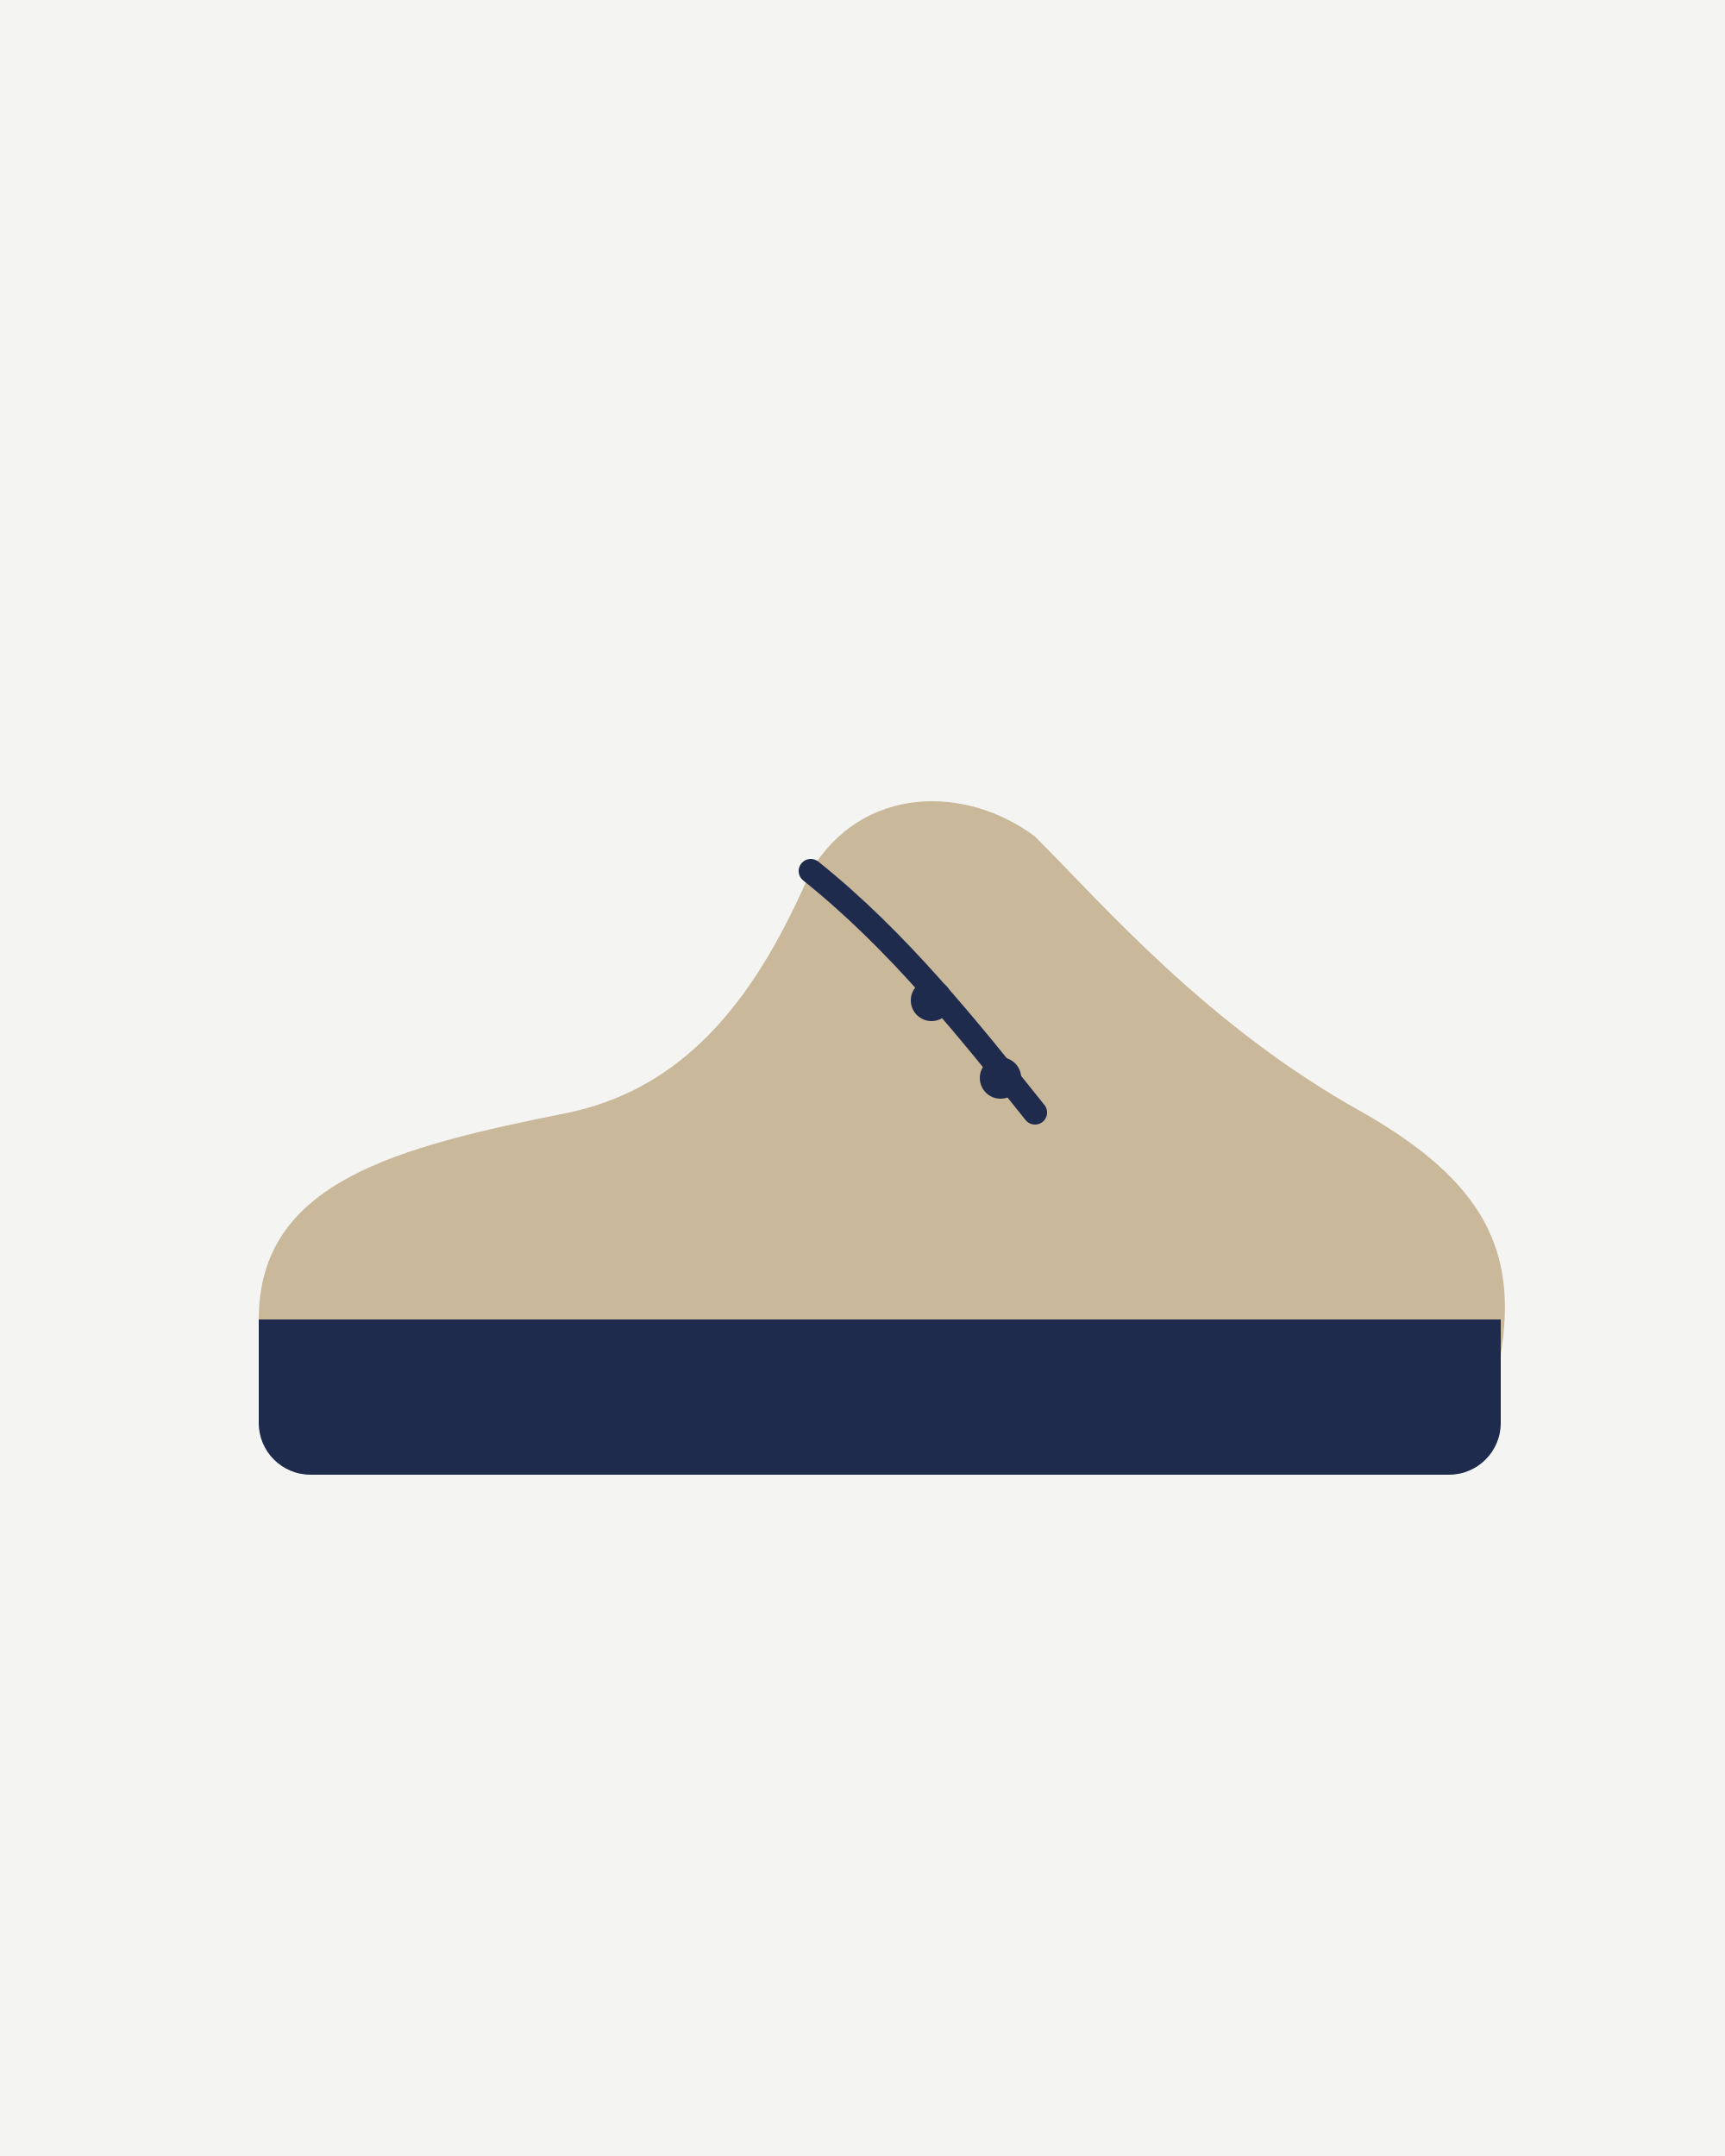
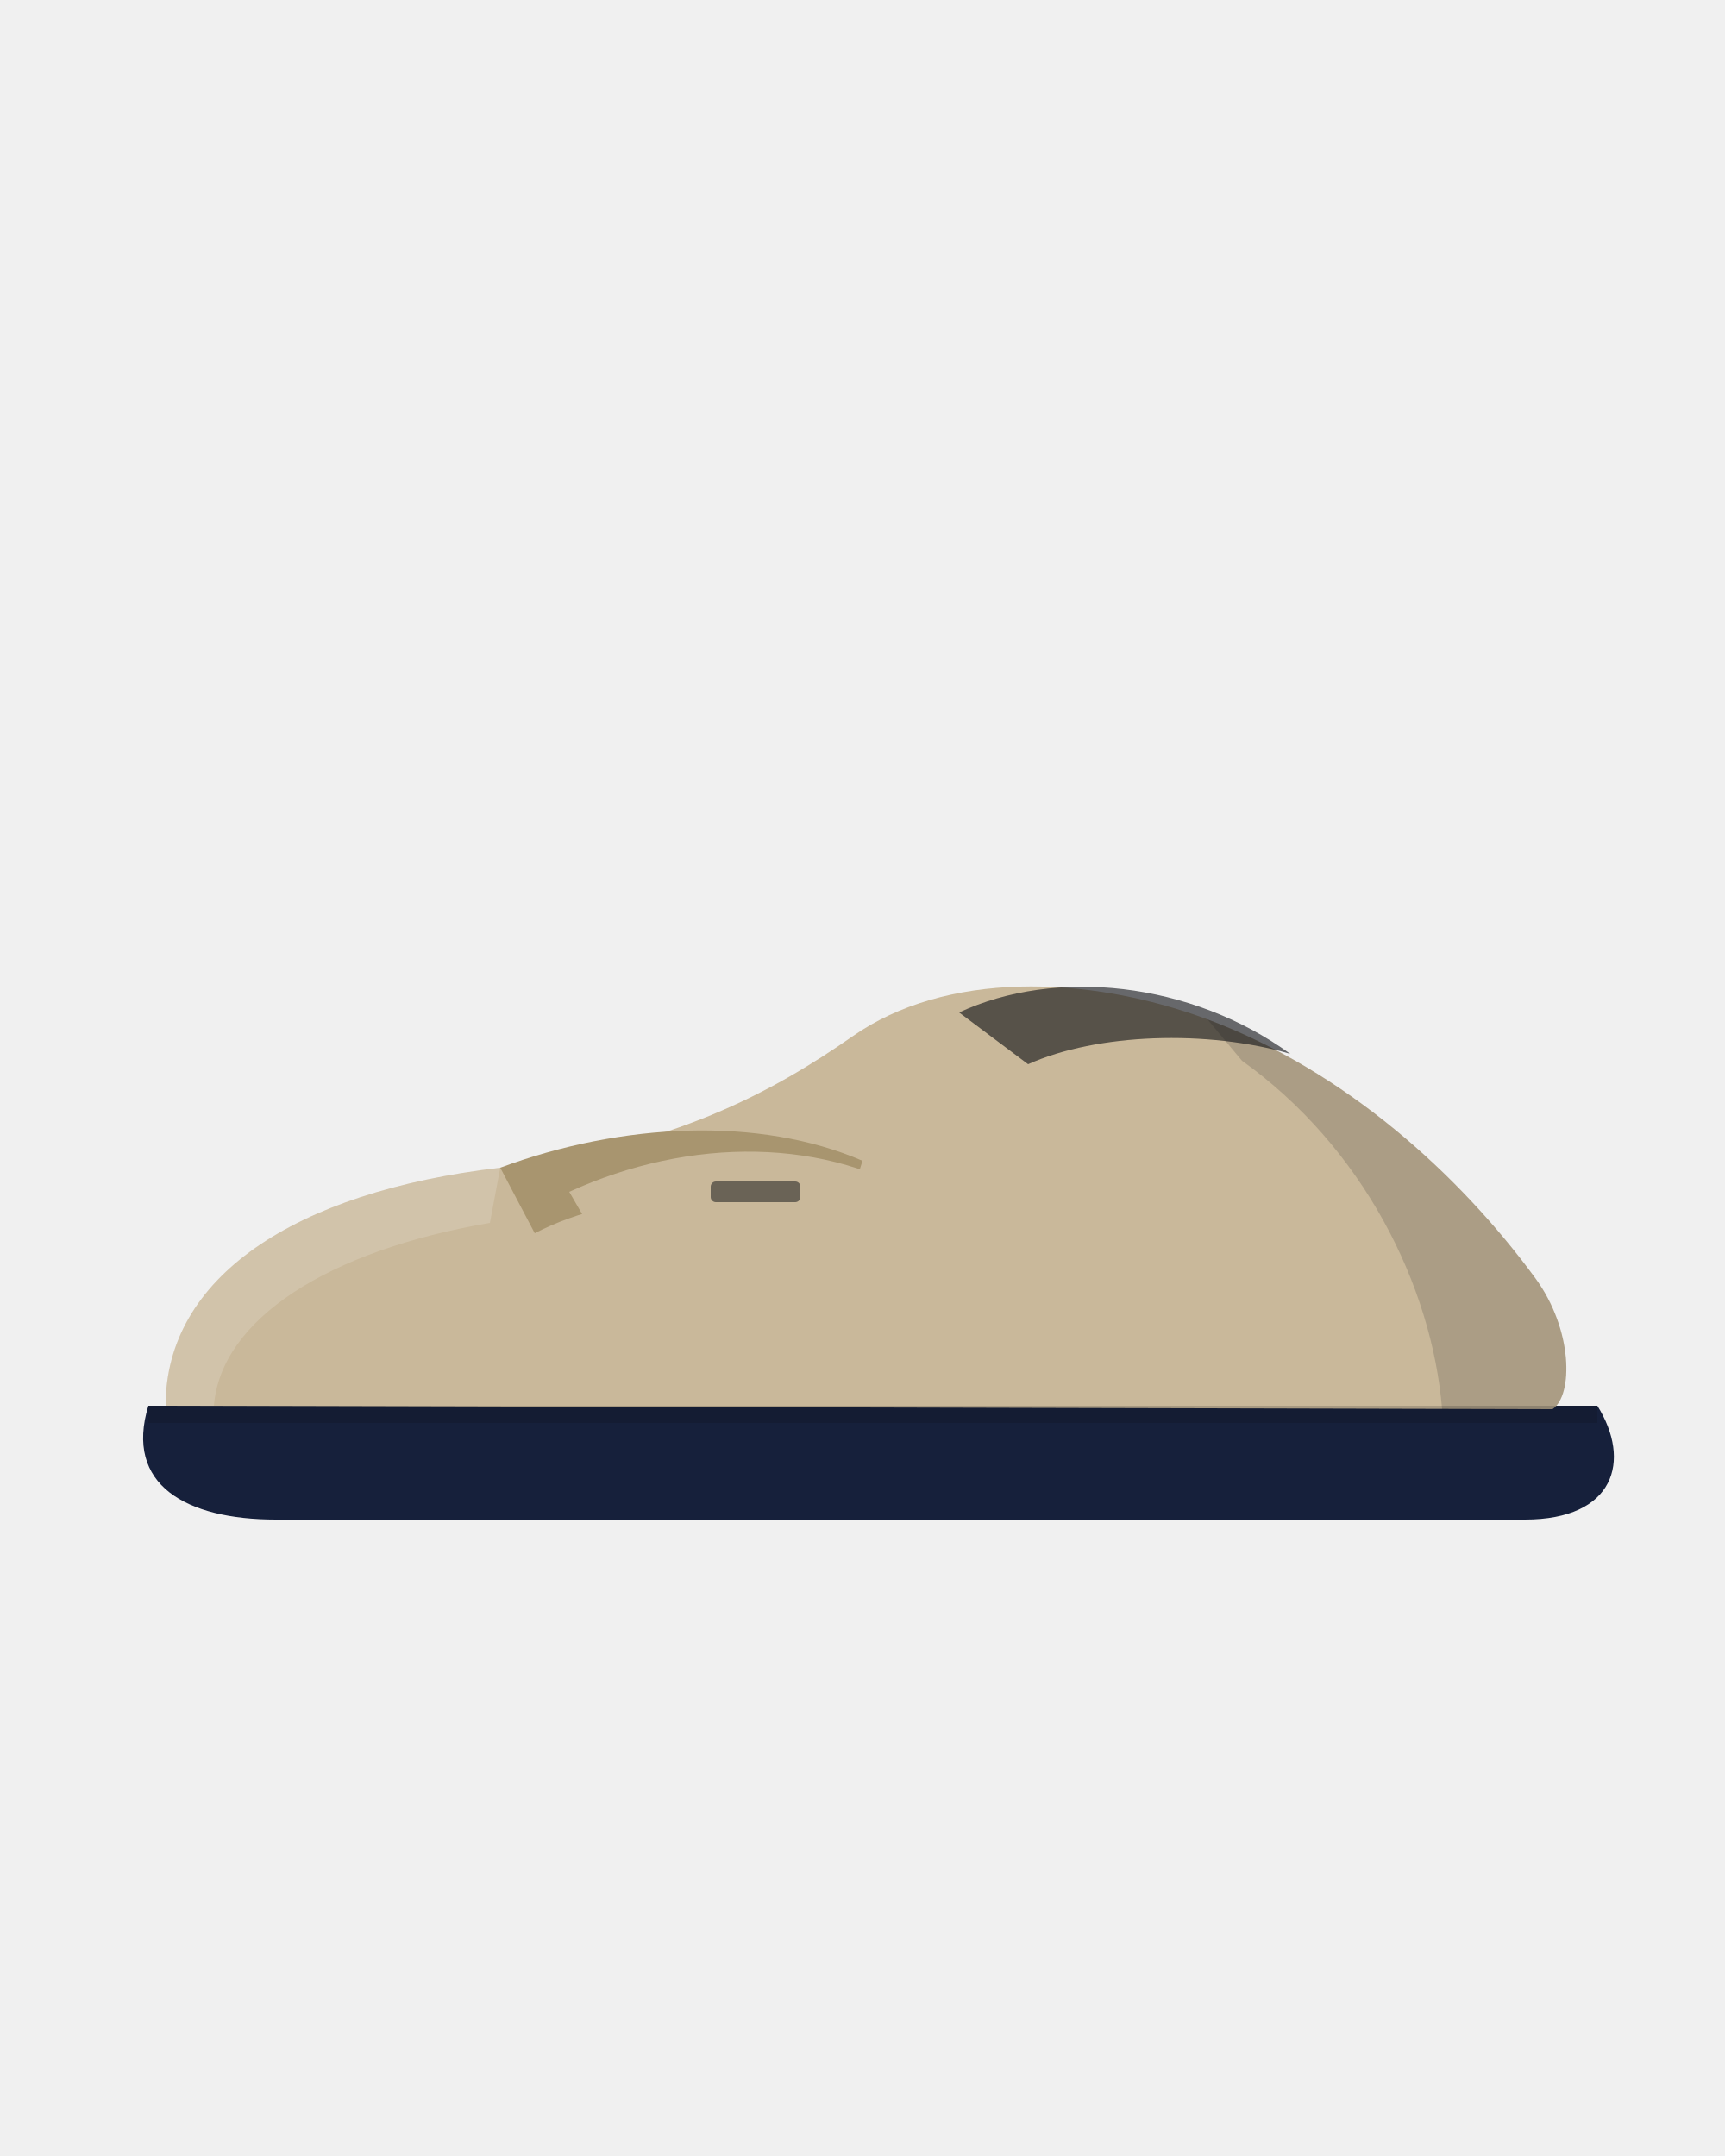
<svg xmlns="http://www.w3.org/2000/svg" viewBox="0 0 1200 1500" width="1200" height="1500">
-   <rect width="1200" height="1500" fill="#f4f4f2" />
  <g transform="translate(600 750) scale(1.2) translate(-500 -500)">
-     <path d="M150 640 C150 560 230 540 330 520 C400 505 440 450 470 380 C500 330 560 330 600 360 C640 400 700 470 790 520 C860 560 880 600 870 660 Z" fill="#c9b89a" />
-     <path d="M150 640 H870 V700 a30 30 0 0 1 -30 30 H180 a30 30 0 0 1 -30 -30 Z" fill="#1f2b4d" />
-     <path d="M470 380 C520 420 560 470 600 520" stroke="#1f2b4d" stroke-width="14" fill="none" stroke-linecap="round" />
-     <circle cx="540" cy="455" r="12" fill="#1f2b4d" />
-     <circle cx="580" cy="500" r="12" fill="#1f2b4d" />
+     <path d="M86 690 C72 736 108 756 160 756 H884 C936 756 946 722 926 690 Z" fill="#16203b" />
+     <path d="M96 690 C96 616 170 566 290 552 C390 540 448 508 494 476 C548 438 630 440 700 466 C780 496 846 556 890 616 C912 646 912 684 900 692 Z" fill="#c9b89a" />
+     <path d="M556 462 C612 436 690 444 748 486 C700 472 636 474 596 492 Z" fill="#0b0d12" opacity="0.6" />
+     <path d="M700 466 C780 496 846 556 890 616 C912 646 912 684 900 692 H836 C830 620 790 540 720 490 Z" fill="#0b0d12" opacity="0.16" />
+     <path d="M290 552 C360 526 440 522 500 548 L488 586 C436 562 360 564 310 590 Z" fill="#a8956f" />
+     <path d="M330 566 C400 534 480 534 538 572 L530 604 C478 574 400 574 352 604 Z" fill="#c9b89a" />
+     <rect x="412" y="560" width="52" height="12" rx="3" fill="#0b0d12" opacity="0.5" />
+     <path d="M96 690 C96 616 170 566 290 552 L284 584 C190 600 128 640 124 690 Z" fill="#ffffff" opacity="0.16" />
+     <rect x="86" y="690" width="840" height="10" fill="#0b0d12" opacity="0.18" />
  </g>
</svg>
